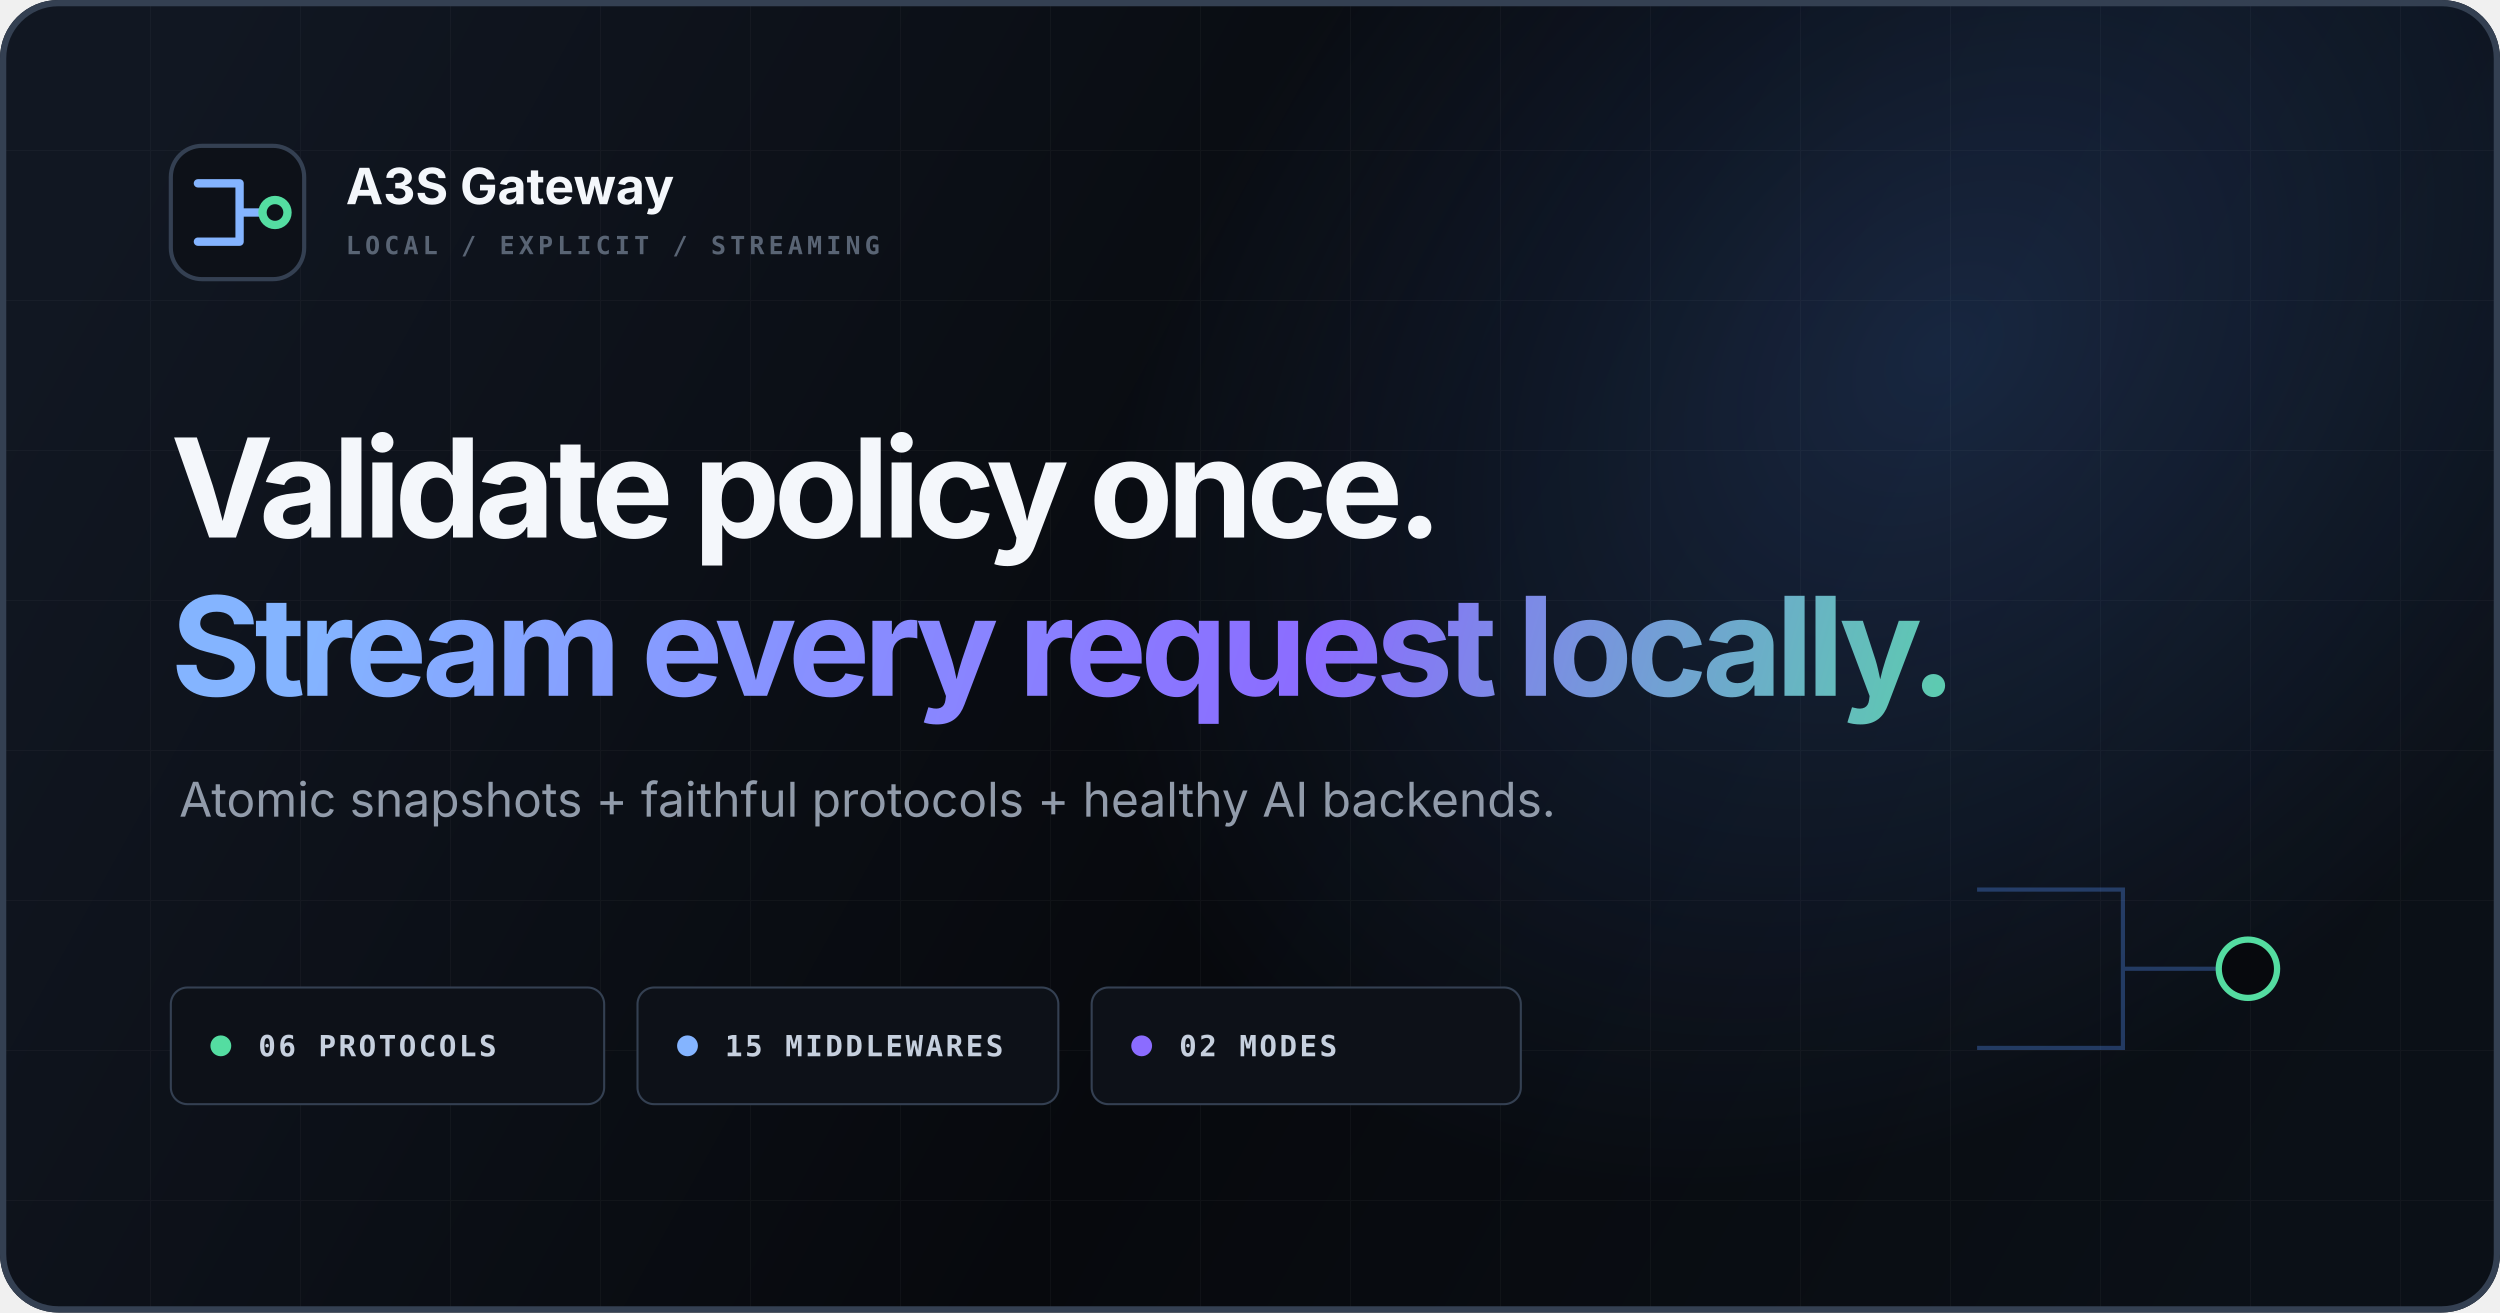
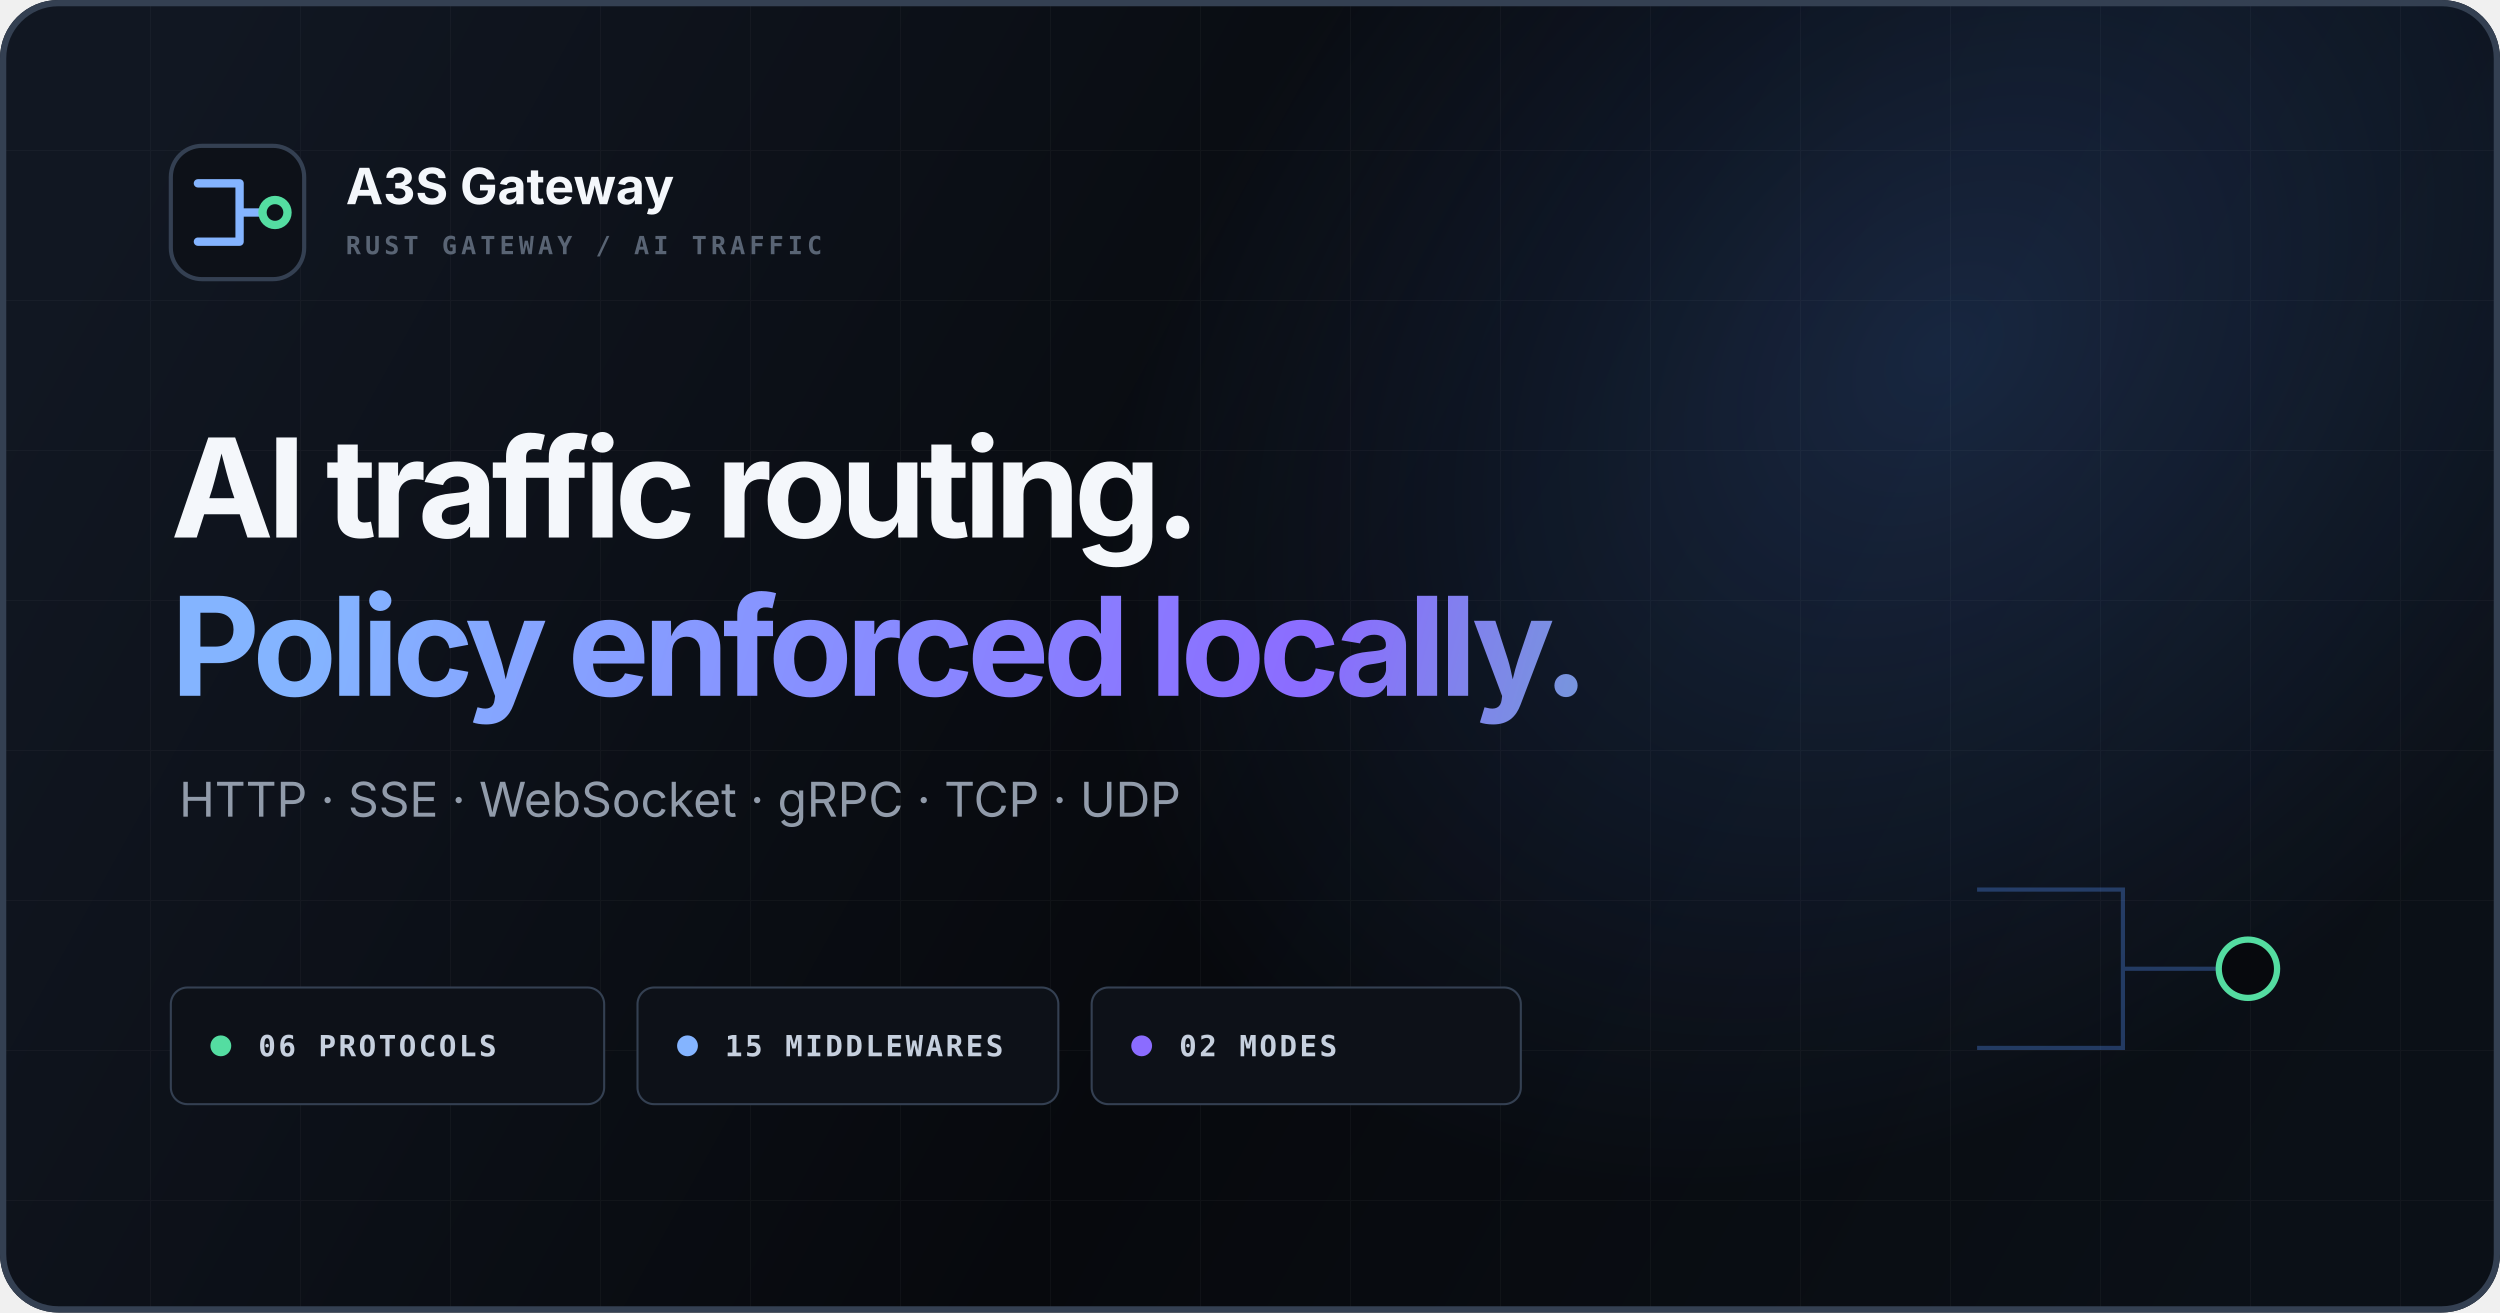
<svg xmlns="http://www.w3.org/2000/svg" width="1200" height="630" viewBox="0 0 1200 630" role="img" aria-labelledby="title desc">
  <defs>
    <linearGradient id="background" x1="78" y1="44" x2="1088" y2="604" gradientUnits="userSpaceOnUse">
      <stop stop-color="#111722" />
      <stop offset="0.55" stop-color="#07090d" />
      <stop offset="1" stop-color="#0b1017" />
    </linearGradient>
    <linearGradient id="accent" x1="177" y1="205" x2="965" y2="424" gradientUnits="userSpaceOnUse">
      <stop stop-color="#84b4ff" />
      <stop offset="0.57" stop-color="#8b6cff" />
      <stop offset="1" stop-color="#54dda1" />
    </linearGradient>
    <radialGradient id="glow" cx="0" cy="0" r="1" gradientTransform="translate(935 170) rotate(137) scale(463 337)" gradientUnits="userSpaceOnUse">
      <stop stop-color="#5794ff" stop-opacity=".2" />
      <stop offset="1" stop-color="#5794ff" stop-opacity="0" />
    </radialGradient>
    <pattern id="grid" width="72" height="72" patternUnits="userSpaceOnUse">
      <path d="M72 0H0V72" fill="none" stroke="#fff" stroke-opacity=".035" />
    </pattern>
  </defs>
  <rect width="1200" height="630" rx="28" fill="url(#background)" />
  <rect width="1200" height="630" rx="28" fill="url(#glow)" />
  <rect width="1200" height="630" rx="28" fill="url(#grid)" />
  <rect x="1.5" y="1.5" width="1197" height="627" rx="26.5" fill="none" stroke="#344052" stroke-width="3" />
  <g transform="translate(82 70)">
    <rect width="64" height="64" rx="15" fill="#0d1118" stroke="#344052" stroke-width="2" />
    <path d="M13 18h20v28H13M33 32h11" fill="none" stroke="url(#accent)" stroke-width="4" stroke-linecap="round" stroke-linejoin="round" />
    <circle cx="50" cy="32" r="6" fill="#0d1118" stroke="#54dda1" stroke-width="4" />
    <text x="84" y="28" fill="#f4f7fb" font-family="-apple-system,BlinkMacSystemFont,'Segoe UI',sans-serif" font-size="24" font-weight="700">A3S Gateway</text>
-     <text x="84" y="52" fill="#596474" font-family="ui-monospace,SFMono-Regular,Menlo,monospace" font-size="12" font-weight="700" letter-spacing="2">LOCAL / EXPLICIT / STREAMING</text>
+     <text x="84" y="52" fill="#596474" font-family="ui-monospace,SFMono-Regular,Menlo,monospace" font-size="12" font-weight="700" letter-spacing="2">RUST GATEWAY / AI TRAFFIC</text>
  </g>
-   <text x="82" y="258" fill="#f4f7fb" font-family="-apple-system,BlinkMacSystemFont,'Segoe UI',sans-serif" font-size="66" font-weight="730" letter-spacing="-3">Validate policy once.</text>
-   <text x="82" y="334" fill="url(#accent)" font-family="-apple-system,BlinkMacSystemFont,'Segoe UI',sans-serif" font-size="66" font-weight="730" letter-spacing="-3">Stream every request locally.</text>
-   <text x="86" y="392" fill="#919baa" font-family="-apple-system,BlinkMacSystemFont,'Segoe UI',sans-serif" font-size="23">Atomic snapshots + faithful protocols + healthy AI backends.</text>
+   <text x="82" y="258" fill="#f4f7fb" font-family="-apple-system,BlinkMacSystemFont,'Segoe UI',sans-serif" font-size="66" font-weight="730" letter-spacing="-3">AI traffic routing.</text>
+   <text x="82" y="334" fill="url(#accent)" font-family="-apple-system,BlinkMacSystemFont,'Segoe UI',sans-serif" font-size="66" font-weight="730" letter-spacing="-3">Policy enforced locally.</text>
+   <text x="86" y="392" fill="#919baa" font-family="-apple-system,BlinkMacSystemFont,'Segoe UI',sans-serif" font-size="23">HTTP · SSE · WebSocket · gRPC · TCP · UDP</text>
  <g transform="translate(82 474)" font-family="ui-monospace,SFMono-Regular,Menlo,monospace" font-size="14" font-weight="700" letter-spacing="1.2">
    <rect width="208" height="56" rx="8" fill="#0d1118" stroke="#344052" />
    <circle cx="24" cy="28" r="5" fill="#54dda1" />
    <text x="42" y="33" fill="#c6d0de">06 PROTOCOLS</text>
    <rect x="224" width="202" height="56" rx="8" fill="#0d1118" stroke="#344052" />
    <circle cx="248" cy="28" r="5" fill="#84b4ff" />
    <text x="266" y="33" fill="#c6d0de">15 MIDDLEWARES</text>
    <rect x="442" width="206" height="56" rx="8" fill="#0d1118" stroke="#344052" />
    <circle cx="466" cy="28" r="5" fill="#8b6cff" />
    <text x="484" y="33" fill="#c6d0de">02 MODES</text>
  </g>
  <g transform="translate(949 465)">
    <path d="M0 38h70v-76H0M70 0h45" fill="none" stroke="#5794ff" stroke-opacity=".32" stroke-width="2" />
    <circle cx="130" cy="0" r="14" fill="#07090d" stroke="#54dda1" stroke-width="3" />
  </g>
</svg>
